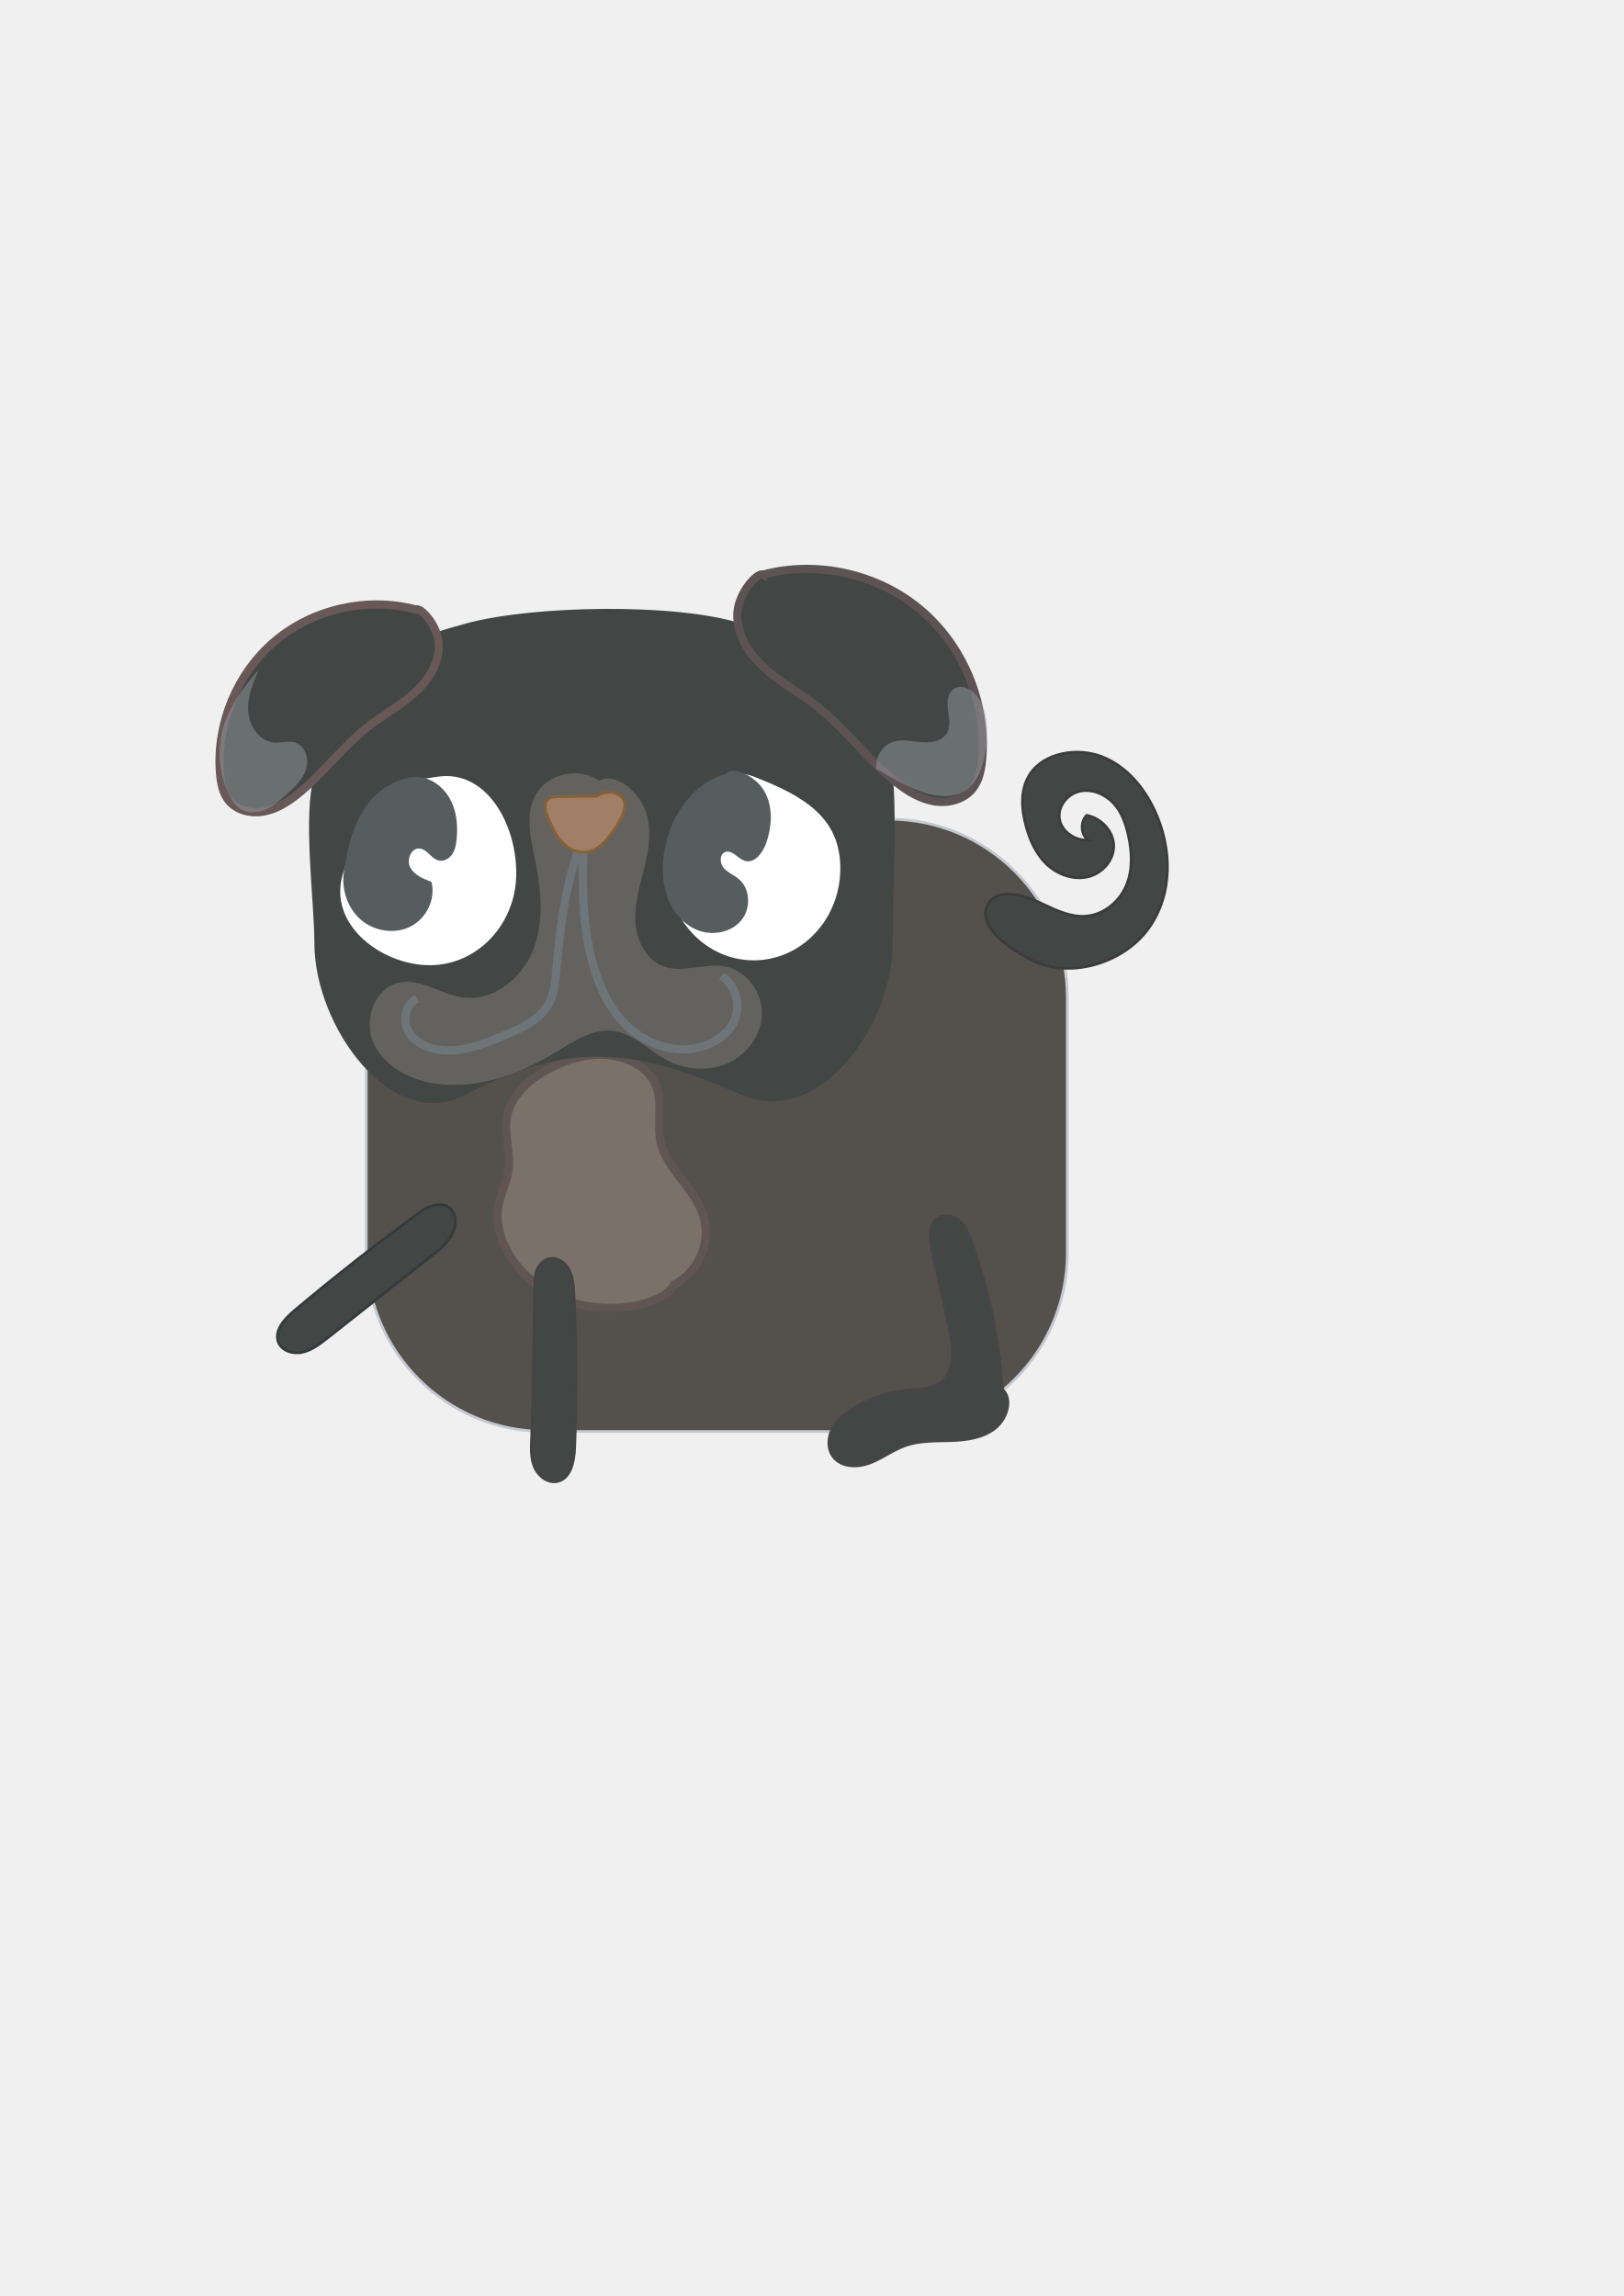
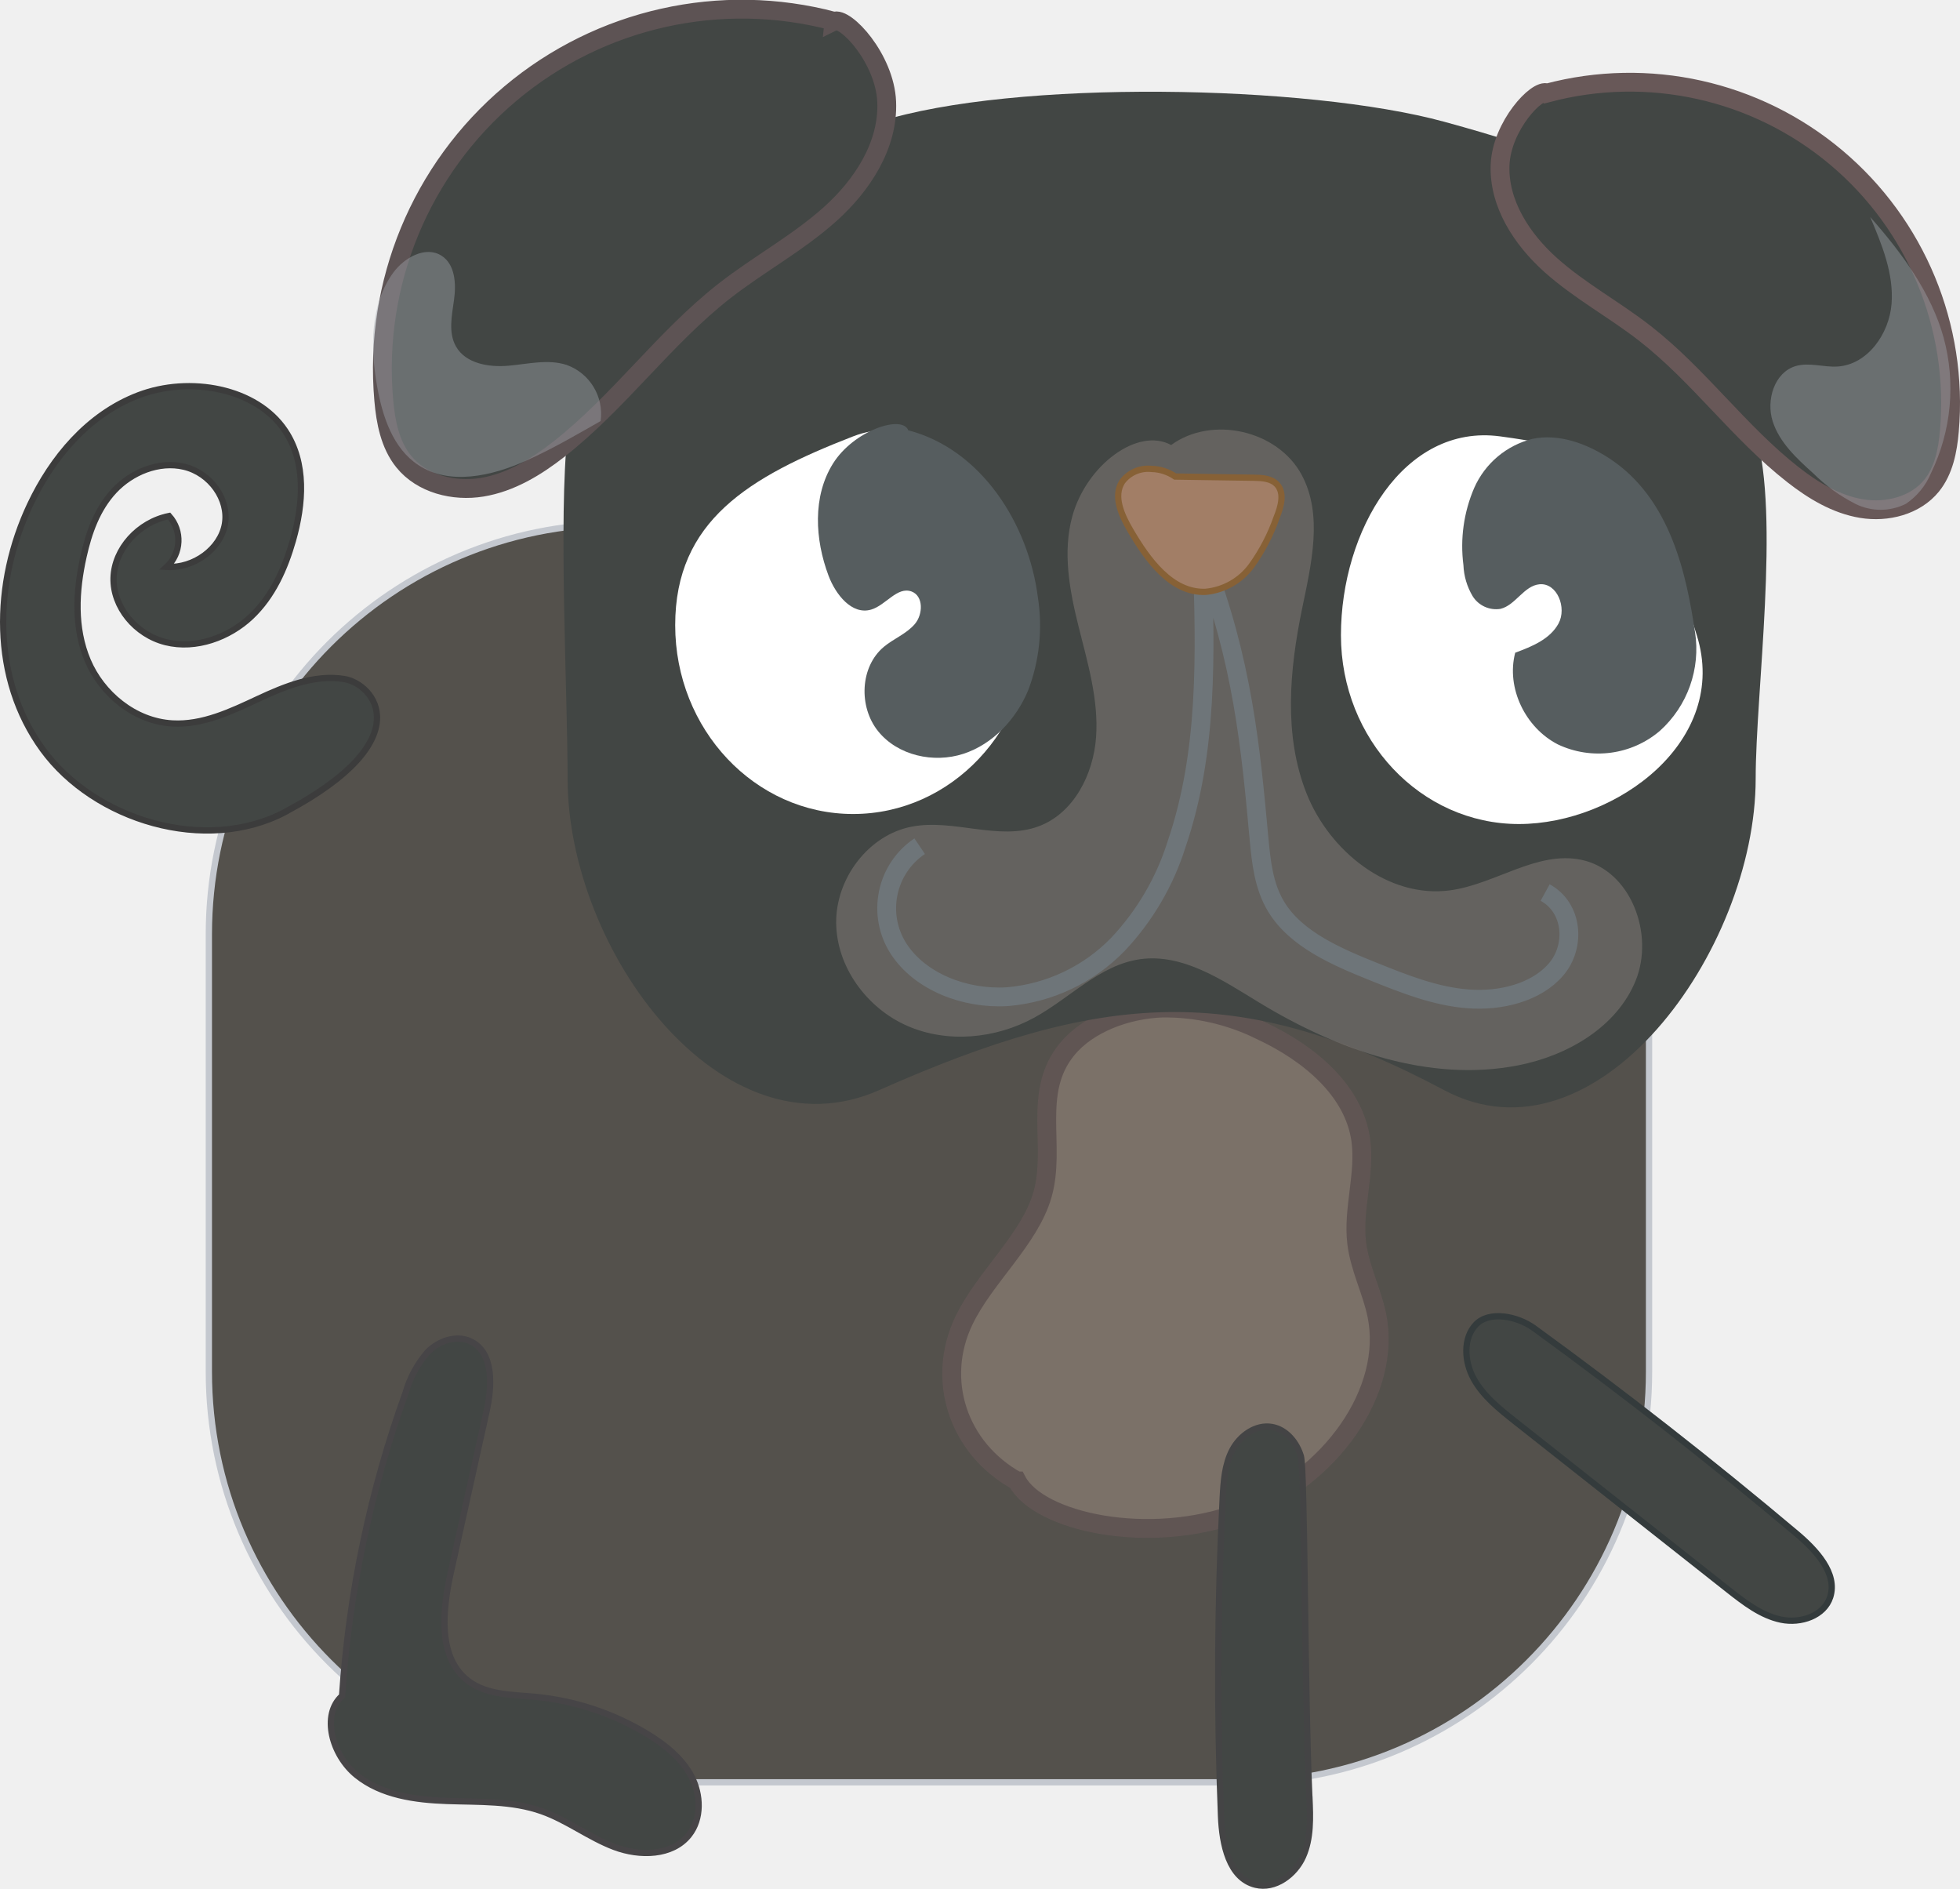
- <svg xmlns="http://www.w3.org/2000/svg" id="Layer_1" data-name="Layer 1" viewBox="0 0 595.28 841.89">
-   <defs>
-     <style>
-       .cls-1 {
-         fill: none;
-         stroke: #6e7579;
-       }
- 
-       .cls-1, .cls-2, .cls-3, .cls-4, .cls-5, .cls-6, .cls-7, .cls-8, .cls-9, .cls-10 {
-         stroke-miterlimit: 10;
-       }
- 
-       .cls-1, .cls-2, .cls-9, .cls-10 {
-         stroke-width: 3px;
-       }
- 
-       .cls-11 {
-         fill: #fff;
-       }
- 
-       .cls-12, .cls-4, .cls-5, .cls-6, .cls-7, .cls-9, .cls-10 {
-         fill: #424644;
-       }
- 
-       .cls-13 {
-         fill: #565d5f;
-       }
- 
-       .cls-2 {
-         fill: #928379;
-         opacity: .64;
-       }
- 
-       .cls-2, .cls-10 {
-         stroke: #685858;
-       }
- 
-       .cls-3 {
-         fill: #a27e66;
-         stroke: #876136;
-       }
- 
-       .cls-4 {
-         stroke: #343b3c;
-       }
- 
-       .cls-5 {
-         stroke: #474547;
-       }
- 
-       .cls-6 {
-         stroke: #3c3c3c;
-       }
- 
-       .cls-7 {
-         stroke: #444445;
-       }
- 
-       .cls-8 {
-         fill: #54514c;
-         stroke: #c4c8cf;
-       }
- 
-       .cls-9 {
-         stroke: #5d5354;
-       }
- 
-       .cls-14 {
-         fill: #cab9b1;
-         opacity: .25;
-       }
- 
-       .cls-15 {
-         fill: #a1a7ae;
-         opacity: .42;
-       }
-     </style>
-   </defs>
-   <rect class="cls-8" x="134.29" y="300.35" width="257" height="224.54" rx="65.46" ry="65.46" />
-   <path class="cls-2" d="m247.09,471.12c10.51-5.82,14.54-18.05,9.44-28.64-3.74-7.76-11.68-14.4-13.99-22.39-2.52-8.74,1.93-18.31-4.42-26.01-3.74-4.54-10.56-7.09-16.93-7.33-6.37-.23-12.32,1.55-17.56,3.99-8.99,4.18-16.68,10.88-17.9,19.55-.84,5.99,1.46,12.35.73,18.37-.53,4.45-2.69,8.51-3.59,12.88-2.77,13.42,8.12,29.14,24.38,35.19,16.26,6.06,35.97,1.73,39.83-5.61Z" />
-   <path class="cls-12" d="m115.26,345.82c0-15.41-4.4-46.86,0-61.62,11.45-38.42,18.28-45.38,55.58-55.58,24.32-6.65,76.82-7.62,100.85,0,38.97,12.36,51.98,22.45,55.58,55.58,1.66,15.32,0,46.22,0,61.62,0,30.69-27.52,68.02-55.58,55.58-39.44-17.5-63.94-19.64-100.85,0-27.1,14.42-55.58-24.88-55.58-55.58Z" />
-   <path class="cls-10" d="m152.46,223.49c-17.68-4.7-37.54-.28-51.55,11.49s-21.8,30.57-20.22,48.8c.3,3.46.99,7.06,3.17,9.76,2.89,3.57,7.96,4.85,12.5,4.1s8.61-3.21,12.23-6.04c9.61-7.51,16.82-17.74,26.45-25.23,5.46-4.25,11.62-7.56,16.78-12.17s9.34-11,9.05-17.91c-.3-6.91-6.61-13.66-8.4-12.81Z" />
-   <path class="cls-9" d="m279.73,210.68c19.8-5.27,42.03-.31,57.72,12.89,15.69,13.2,24.41,34.27,22.63,54.71-.34,3.88-1.11,7.92-3.55,10.95-3.24,4.01-8.92,5.43-13.99,4.6-5.08-.83-9.64-3.6-13.69-6.77-10.76-8.42-18.84-19.89-29.61-28.29-6.11-4.76-13.01-8.48-18.78-13.64-5.77-5.17-10.46-12.33-10.13-20.07.34-7.74,7.4-15.32,9.4-14.36Z" />
-   <path class="cls-14" d="m219.55,286.28c-7.28-5.28-18.97-2.62-23.25,5.3-3.89,7.2-1.73,15.98-.08,24,2.24,10.88,3.29,22.51-.8,32.85s-14.61,18.8-25.62,17.32c-8.05-1.08-15.51-7.12-23.46-5.44-8.78,1.85-13.04,13.22-9.67,21.53,3.37,8.31,12.12,13.38,20.92,15.12,15.94,3.14,32.4-2.76,46.28-11.2,6.58-4.01,13.63-8.8,21.26-7.72,7.17,1.02,12.49,6.93,18.84,10.41,6.9,3.79,15.54,4.63,22.74,1.46s12.59-10.54,12.63-18.41c.05-7.87-5.74-15.61-13.46-17.1-7.48-1.45-15.52,2.58-22.66-.06-6.26-2.32-9.79-9.26-10.26-15.92-.47-6.66,1.49-13.21,3.11-19.68,1.62-6.47,2.9-13.33,1.12-19.76-2.53-9.11-11.68-15.93-17.63-12.67Z" />
-   <path class="cls-11" d="m125.77,320.23c8.34-26.63,9.86-32.09,35.1-35.48,17.2-2.31,28.4,16.87,28.4,35.48s-14.22,33.69-31.75,33.69-37.63-14.92-31.75-33.69Z" />
-   <path class="cls-11" d="m244.57,318.44c0-18.61,15.4-40.03,31.75-33.69,18.62,7.22,31.75,15.08,31.75,33.69s-14.22,33.69-31.75,33.69-31.75-15.08-31.75-33.69Z" />
-   <path class="cls-13" d="m126.08,319.68c-.97,6.43,1.32,13.36,6.26,17.6s12.43,5.39,18.22,2.43,9.26-10.07,7.61-16.36c-2.98-1.1-6.21-2.41-7.73-5.21s.24-7.29,3.4-7c2.78.26,4.26,3.74,6.97,4.39,1.89.45,3.88-.68,4.97-2.29s1.44-3.59,1.63-5.52c.46-4.67.08-9.52-1.92-13.77s-5.78-7.79-10.37-8.75c-4.69-.98-9.56.79-13.59,3.38-11.24,7.23-13.96,21.25-15.45,31.09Z" />
-   <path class="cls-13" d="m266.47,283.67c-12.96,3.37-21.48,16.63-23.14,29.92-.69,5.53-.4,11.3,1.74,16.45s6.28,9.63,11.58,11.35,11.71.31,15.21-4.04c3.5-4.34,3.24-11.49-1.04-15.06-1.75-1.46-4.02-2.31-5.51-4.05s-1.57-5.01.57-5.81c2.57-.95,4.6,2.46,7.23,3.23,3.42,1,6.32-2.69,7.58-6.02,2.45-6.49,2.89-14.18-.79-20.05s-12.3-8.76-13.42-5.93Z" />
-   <path class="cls-1" d="m152.83,366.14c-4.98,2.72-5.49,9.6-1.94,13.73,3.55,4.13,9.9,5.69,15.71,5.24s11.26-2.62,16.58-4.75c6.81-2.73,14.08-5.83,17.64-11.68,2.26-3.72,2.69-8.07,3.08-12.28,1.46-15.87,2.92-31.74,10.12-50.2-.56,17.22-1.06,34.81,4.57,51.29,2.22,6.5,5.45,12.83,10.5,17.92,5.05,5.08,12.09,8.83,19.69,9.31s15.63-2.68,19.43-8.56c3.8-5.89,2.41-14.31-3.76-18.29" />
-   <path class="cls-3" d="m218.85,291.92l-14.03.21c-1.47.02-3.12.12-4.12,1.19-1.43,1.52-.73,3.97.05,5.9,1.22,3.01,2.46,6.07,4.48,8.61s4.97,4.54,8.21,4.66c6.08.22,10.33-5.72,13.4-10.96,1.56-2.67,3.13-6.05,1.48-8.67-1.07-1.7-3.26-2.42-5.26-2.3s-3.89.94-4.21,1.36Z" />
-   <path class="cls-15" d="m94.83,245.59c-2.1,4.95-4.23,10.13-3.82,15.49s4.26,10.86,9.62,11.21c2.51.16,5.08-.79,7.49-.08,3.8,1.13,5.31,6.08,4.1,9.86s-4.28,6.61-7.23,9.27c-2.32,2.08-4.69,4.2-7.54,5.46s-6.31,1.55-9.01-.02c-2.07-1.21-3.43-3.33-4.48-5.48-3.63-7.42-4.45-16.18-2.25-24.15,2.2-7.96,7.39-15.06,13.13-21.56Z" />
-   <path class="cls-15" d="m321.38,282.03c-.71-4.19,2.02-8.69,6.05-10.02,3.33-1.09,6.93-.16,10.42.14s7.59-.38,9.33-3.42c1.42-2.48.74-5.56.35-8.4s-.18-6.25,2.22-7.8c2.83-1.82,6.64.29,8.63,3.01,4.14,5.66,4.11,13.34,2.89,20.25-.94,5.36-2.8,11.07-7.34,14.07-5.6,3.71-13.13,1.97-19.26-.77-5.15-2.31-10.02-5.23-13.31-7.08Z" />
-   <path class="cls-6" d="m377.58,351.72c14.3,7.61,34.15,1.52,43.35-11.11,9.2-12.62,8.84-29.72,2.26-43.66-3.91-8.29-10.29-16.08-19.36-19.54s-21.03-1.35-26.16,6.36c-3.81,5.73-3.23,13.06-1.38,19.56,1.42,4.97,3.59,9.92,7.49,13.6,3.9,3.68,9.81,5.88,15.2,4.54,5.4-1.33,9.46-6.32,9.32-11.47-.14-5.15-4.45-9.95-9.91-11.04-2.37,2.52-2.18,6.75.41,9.08-4.85.28-9.61-3.23-10.37-7.64-.77-4.41,2.57-9.11,7.27-10.23,4.53-1.08,9.43,1,12.48,4.27,3.05,3.27,4.53,7.52,5.47,11.74,1.38,6.16,1.73,12.72-.75,18.58-2.48,5.86-8.28,10.82-15.1,11.21-5.38.31-10.45-2.12-15.26-4.36-4.81-2.24-10.1-4.42-15.41-3.56-5.31.86-13.73,10.79,10.45,23.66Z" />
-   <path class="cls-4" d="m154.82,443.86c-16.03,11.65-31.65,23.88-46.82,36.64-3.5,2.95-7.38,7.11-6.04,11.32,1.07,3.36,5.24,4.79,8.78,4.05,3.53-.74,6.55-3.08,9.43-5.35,12.69-10.02,25.38-20.04,38.08-30.06,2.78-2.2,5.64-4.49,7.34-7.58s1.92-7.25-.42-9.69c-2.35-2.44-7.31-1.53-10.34.67Z" />
-   <path class="cls-7" d="m194.89,527.63c-.16,3.56-.3,7.27,1.15,10.52s5,5.87,8.46,5.02c4.77-1.17,5.97-7.29,6.17-12.19.76-18.93.66-37.88-.3-56.8-.15-2.92-.35-5.95-1.7-8.54s-4.2-4.65-7.08-4.15c-2.54.44-4.43,2.75-5.17,5.22s-.64,41.54-1.52,60.91Z" />
-   <path class="cls-5" d="m367.52,509.48c-1.23-18.45-5.06-36.72-11.34-54.11-.94-2.62-2-5.3-3.96-7.27s-5.08-3.07-7.6-1.89c-4.22,1.96-3.89,7.99-2.88,12.54,2.11,9.52,4.23,19.04,6.34,28.56,1.52,6.85,2.46,15.41-3.19,19.58-3.29,2.43-7.71,2.37-11.78,2.75-7.06.66-13.96,2.94-20.02,6.61-3.16,1.92-6.19,4.31-7.91,7.58s-1.87,7.58.43,10.47c2.99,3.77,8.81,3.84,13.31,2.14,4.5-1.7,8.39-4.76,12.93-6.37,5.37-1.91,11.23-1.64,16.93-1.84s11.72-1.02,16.15-4.61c4.43-3.59,6.35-10.78,2.59-14.13Z" />
+ <svg xmlns="http://www.w3.org/2000/svg" width="312.51" height="301.114" viewBox="0 0 312.51 301.114">
+   <g id="puggy" transform="translate(0.501 1.53)">
+     <rect id="Rectangle_37" data-name="Rectangle 37" width="229.629" height="200.626" rx="65.46" transform="translate(32.799 81.971)" fill="#54514c" stroke="#c4c8cf" stroke-miterlimit="10" stroke-width="1" />
+     <path id="Path_82" data-name="Path 82" d="M192.838,462.132c-9.391-5.2-12.991-16.128-8.435-25.59,3.342-6.934,10.436-12.866,12.5-20.005,2.252-7.809-1.724-16.36,3.949-23.24,3.342-4.056,9.435-6.335,15.127-6.549a34.3,34.3,0,0,1,15.69,3.565c8.033,3.735,14.9,9.721,15.994,17.468.751,5.352-1.3,11.035-.652,16.413.474,3.976,2.4,7.6,3.208,11.508,2.475,11.991-7.255,26.037-21.783,31.442s-32.139,1.546-35.588-5.012Z" transform="translate(-31.197 -227.579)" fill="#928379" stroke="#685858" stroke-miterlimit="10" stroke-width="3" opacity="0.64" />
+     <path id="Path_83" data-name="Path 83" d="M303.394,332.767c0-13.769,3.931-41.869,0-55.057-10.231-34.328-16.333-40.547-49.661-49.661-21.73-5.942-68.638-6.808-90.109,0-34.82,11.044-46.444,20.059-49.661,49.661-1.483,13.688,0,41.3,0,55.057,0,27.421,24.589,60.776,49.661,49.661,35.24-15.636,57.13-17.548,90.109,0,24.214,12.884,49.661-22.23,49.661-49.661Z" transform="translate(-23.963 -210.169)" fill="#424644" />
+     <path id="Path_84" data-name="Path 84" d="M88.015,223.293a51.165,51.165,0,0,1,64.126,53.869c-.268,3.091-.885,6.308-2.832,8.721-2.582,3.19-7.112,4.333-11.169,3.663s-7.693-2.868-10.927-5.4c-8.587-6.71-15.029-15.851-23.633-22.543-4.879-3.8-10.382-6.755-14.993-10.874s-8.345-9.828-8.086-16,5.906-12.205,7.505-11.446Z" transform="translate(158.178 -209.997)" fill="#424644" stroke="#685858" stroke-miterlimit="10" stroke-width="3" />
+     <path id="Path_85" data-name="Path 85" d="M342.31,210.459a57.309,57.309,0,0,0-71.793,60.4c.3,3.467.992,7.077,3.172,9.784,2.895,3.583,7.97,4.852,12.5,4.11s8.613-3.217,12.232-6.049c9.614-7.523,16.833-17.772,26.456-25.277,5.459-4.253,11.624-7.577,16.78-12.187s9.346-11.017,9.051-17.932-6.612-13.688-8.4-12.831Z" transform="translate(-209.832 -208.608)" fill="#424644" stroke="#5d5354" stroke-miterlimit="10" stroke-width="3" />
+     <path id="Path_86" data-name="Path 86" d="M188.94,285.988c6.5-4.718,16.95-2.341,20.774,4.736,3.476,6.433,1.546,14.278.071,21.444-2,9.721-2.94,20.113.715,29.351s13.054,16.8,22.891,15.475c7.193-.965,13.858-6.362,20.961-4.861,7.845,1.653,11.651,11.812,8.64,19.237s-10.829,11.955-18.692,13.51c-14.242,2.806-28.949-2.466-41.351-10.007-5.879-3.583-12.178-7.863-19-6.9-6.406.911-11.16,6.192-16.833,9.3-6.165,3.386-13.885,4.137-20.318,1.3s-11.249-9.417-11.285-16.449,5.129-13.947,12.027-15.279c6.683-1.3,13.867,2.305,20.247-.054,5.593-2.073,8.747-8.274,9.167-14.224s-1.331-11.8-2.779-17.584-2.591-11.91-1-17.655c2.261-8.14,10.436-14.233,15.752-11.321Z" transform="translate(-2.691 -216.589)" fill="#cab9b1" opacity="0.25" />
+     <path id="Path_87" data-name="Path 87" d="M181.463,316.431c-7.452-23.794-8.81-28.672-31.362-31.7-15.368-2.064-25.375,15.073-25.375,31.7s12.706,30.1,28.369,30.1S186.717,333.2,181.463,316.431Z" transform="translate(88.578 -216.698)" fill="#fff" />
+     <path id="Path_88" data-name="Path 88" d="M301.307,314.731c0-16.628-13.76-35.767-28.369-30.1-16.637,6.451-28.369,13.474-28.369,30.1s12.706,30.1,28.369,30.1S301.307,331.359,301.307,314.731Z" transform="translate(-137.414 -216.597)" fill="#fff" />
+     <path id="Path_89" data-name="Path 89" d="M162.946,315.979a17.546,17.546,0,0,1-5.593,15.726,15.1,15.1,0,0,1-16.28,2.171c-5.173-2.645-8.274-9-6.8-14.618,2.663-.983,5.549-2.153,6.907-4.655s-.214-6.514-3.038-6.254c-2.484.232-3.806,3.342-6.228,3.922a4.412,4.412,0,0,1-4.441-2.046,10.5,10.5,0,0,1-1.456-4.932,23.5,23.5,0,0,1,1.716-12.3A13.8,13.8,0,0,1,137,285.171c4.19-.876,8.542.706,12.143,3.02,10.043,6.46,12.473,18.987,13.8,27.779Z" transform="translate(106.817 -216.737)" fill="#565d5f" />
+     <path id="Path_90" data-name="Path 90" d="M257.4,283.552c11.58,3.011,19.192,14.859,20.676,26.733a29.03,29.03,0,0,1-1.555,14.7c-1.912,4.6-5.611,8.6-10.347,10.141s-10.463.277-13.59-3.61-2.895-10.266.929-13.456c1.564-1.3,3.592-2.064,4.923-3.619s1.4-4.476-.509-5.191c-2.3-.849-4.11,2.2-6.46,2.886-3.056.893-5.647-2.4-6.773-5.379-2.189-5.8-2.582-12.67.706-17.915s10.99-7.827,11.991-5.3Z" transform="translate(-113.079 -216.485)" fill="#565d5f" />
+     <path id="Path_91" data-name="Path 91" d="M253.57,359.756c4.45,2.43,4.905,8.578,1.733,12.268s-8.846,5.084-14.037,4.682-10.061-2.341-14.814-4.244c-6.085-2.439-12.58-5.209-15.761-10.436-2.019-3.324-2.4-7.211-2.752-10.972-1.3-14.18-2.609-28.36-9.042-44.854.5,15.386.947,31.1-4.083,45.828a41.254,41.254,0,0,1-9.382,16.011,27.794,27.794,0,0,1-17.593,8.318c-6.791.429-13.965-2.395-17.361-7.648a11.931,11.931,0,0,1,3.36-16.342" transform="translate(-7.707 -219.002)" fill="none" stroke="#6e7579" stroke-miterlimit="10" stroke-width="3" />
+     <path id="Path_92" data-name="Path 92" d="M208.963,291.774l12.536.188c1.313.018,2.788.107,3.681,1.063,1.278,1.358.652,3.547-.045,5.272a30.433,30.433,0,0,1-4,7.693,10.258,10.258,0,0,1-7.336,4.164c-5.432.2-9.23-5.111-11.973-9.793-1.394-2.386-2.8-5.406-1.322-7.747a5.152,5.152,0,0,1,4.7-2.055A6.949,6.949,0,0,1,208.963,291.774Z" transform="translate(-22.089 -217.335)" fill="#a27e66" stroke="#876136" stroke-miterlimit="10" stroke-width="1" />
+     <path id="Path_93" data-name="Path 93" d="M96.4,245.59c1.876,4.423,3.779,9.051,3.413,13.84s-3.806,9.7-8.6,10.016c-2.243.143-4.539-.706-6.692-.071-3.4,1.01-4.744,5.432-3.663,8.81s3.824,5.906,6.46,8.283a26.635,26.635,0,0,0,6.737,4.878,9.016,9.016,0,0,0,8.05-.018,11.008,11.008,0,0,0,4-4.9,30.9,30.9,0,0,0,2.01-21.578c-1.966-7.112-6.6-13.456-11.732-19.264Z" transform="translate(201.285 -212.547)" fill="#a1a7ae" opacity="0.42" />
+     <path id="Path_94" data-name="Path 94" d="M357.549,278.816a8.3,8.3,0,0,0-5.406-8.953c-2.975-.974-6.192-.143-9.31.125s-6.782-.34-8.336-3.056c-1.269-2.216-.661-4.968-.313-7.505s.161-5.584-1.984-6.969c-2.529-1.626-5.933.259-7.711,2.689-3.7,5.057-3.672,11.919-2.582,18.093.84,4.789,2.5,9.891,6.558,12.572,5,3.315,11.732,1.76,17.209-.688,4.6-2.064,8.953-4.673,11.892-6.326Z" transform="translate(-262.285 -213.214)" fill="#a1a7ae" opacity="0.42" />
+     <path id="Path_95" data-name="Path 95" d="M406.332,343.634c-12.777,6.8-30.513,1.358-38.733-9.927s-7.9-26.555-2.019-39.01c3.494-7.407,9.194-14.367,17.3-17.459s18.79-1.206,23.374,5.683c3.4,5.12,2.886,11.669,1.233,17.477-1.269,4.441-3.208,8.863-6.692,12.152s-8.765,5.254-13.581,4.056-8.453-5.647-8.327-10.248,3.976-8.89,8.855-9.864a5.789,5.789,0,0,1-.366,8.113c4.333.25,8.586-2.886,9.266-6.826s-2.3-8.14-6.5-9.141c-4.048-.965-8.426.894-11.151,3.815s-4.048,6.719-4.887,10.49c-1.233,5.5-1.546,11.365.67,16.6s7.4,9.668,13.492,10.016c4.807.277,9.337-1.894,13.635-3.9s9.024-3.949,13.769-3.181,12.268,9.641-9.337,21.14Z" transform="translate(-361.283 -215.764)" fill="#424644" stroke="#3c3c3c" stroke-miterlimit="10" stroke-width="1" />
+     <path id="Path_96" data-name="Path 96" d="M112.479,443.634q21.484,15.614,41.834,32.738c3.127,2.636,6.594,6.353,5.4,10.114-.956,3-4.682,4.28-7.845,3.619s-5.852-2.752-8.426-4.78q-17.008-13.429-34.024-26.859c-2.484-1.966-5.039-4.012-6.558-6.773s-1.715-6.478.375-8.658,6.531-1.367,9.239.6Z" transform="translate(131.606 -233.437)" fill="#424644" stroke="#343b3c" stroke-miterlimit="10" stroke-width="1" />
+     <path id="Path_97" data-name="Path 97" d="M209.343,520.578c.143,3.181.268,6.5-1.028,9.4s-4.467,5.245-7.559,4.485c-4.262-1.045-5.334-6.514-5.513-10.892q-1.019-25.371.268-50.751c.134-2.609.313-5.316,1.519-7.63s3.753-4.155,6.326-3.708c2.269.393,3.958,2.457,4.619,4.664s.572,37.116,1.358,54.423Z" transform="translate(-1.061 -235.533)" fill="#424644" stroke="#444445" stroke-miterlimit="10" stroke-width="1" />
+     <path id="Path_98" data-name="Path 98" d="M305.674,502.69a177.282,177.282,0,0,1,10.132-48.347,17.118,17.118,0,0,1,3.538-6.5c1.751-1.76,4.539-2.743,6.791-1.689,3.771,1.751,3.476,7.139,2.573,11.2q-2.828,12.759-5.665,25.518c-1.358,6.12-2.2,13.769,2.85,17.495,2.94,2.171,6.889,2.118,10.525,2.457a42.269,42.269,0,0,1,17.888,5.906c2.823,1.716,5.531,3.851,7.068,6.773s1.671,6.773-.384,9.355c-2.672,3.369-7.872,3.431-11.892,1.912s-7.5-4.253-11.553-5.692c-4.8-1.707-10.034-1.465-15.127-1.644s-10.472-.911-14.43-4.119-5.674-9.632-2.314-12.625Z" transform="translate(-251.636 -233.862)" fill="#424644" stroke="#474547" stroke-miterlimit="10" stroke-width="1" />
+   </g>
</svg>
